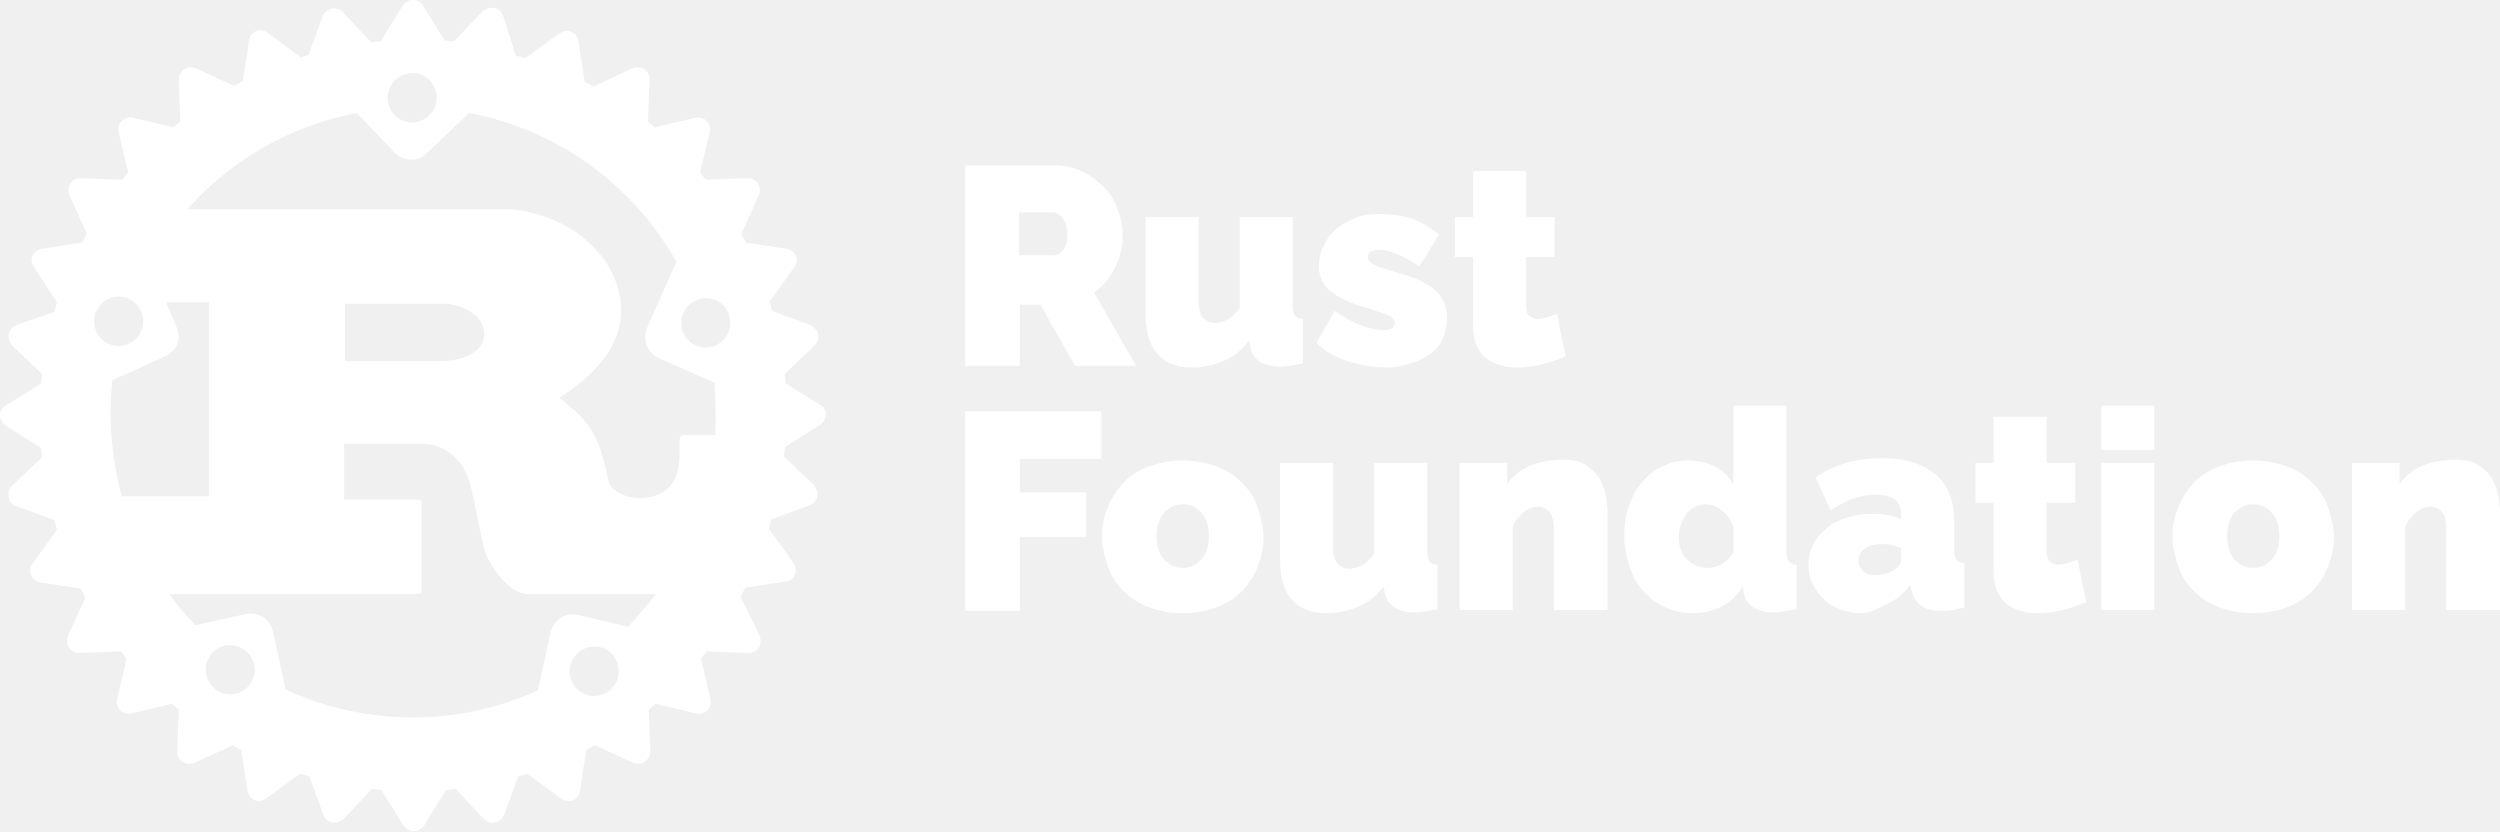
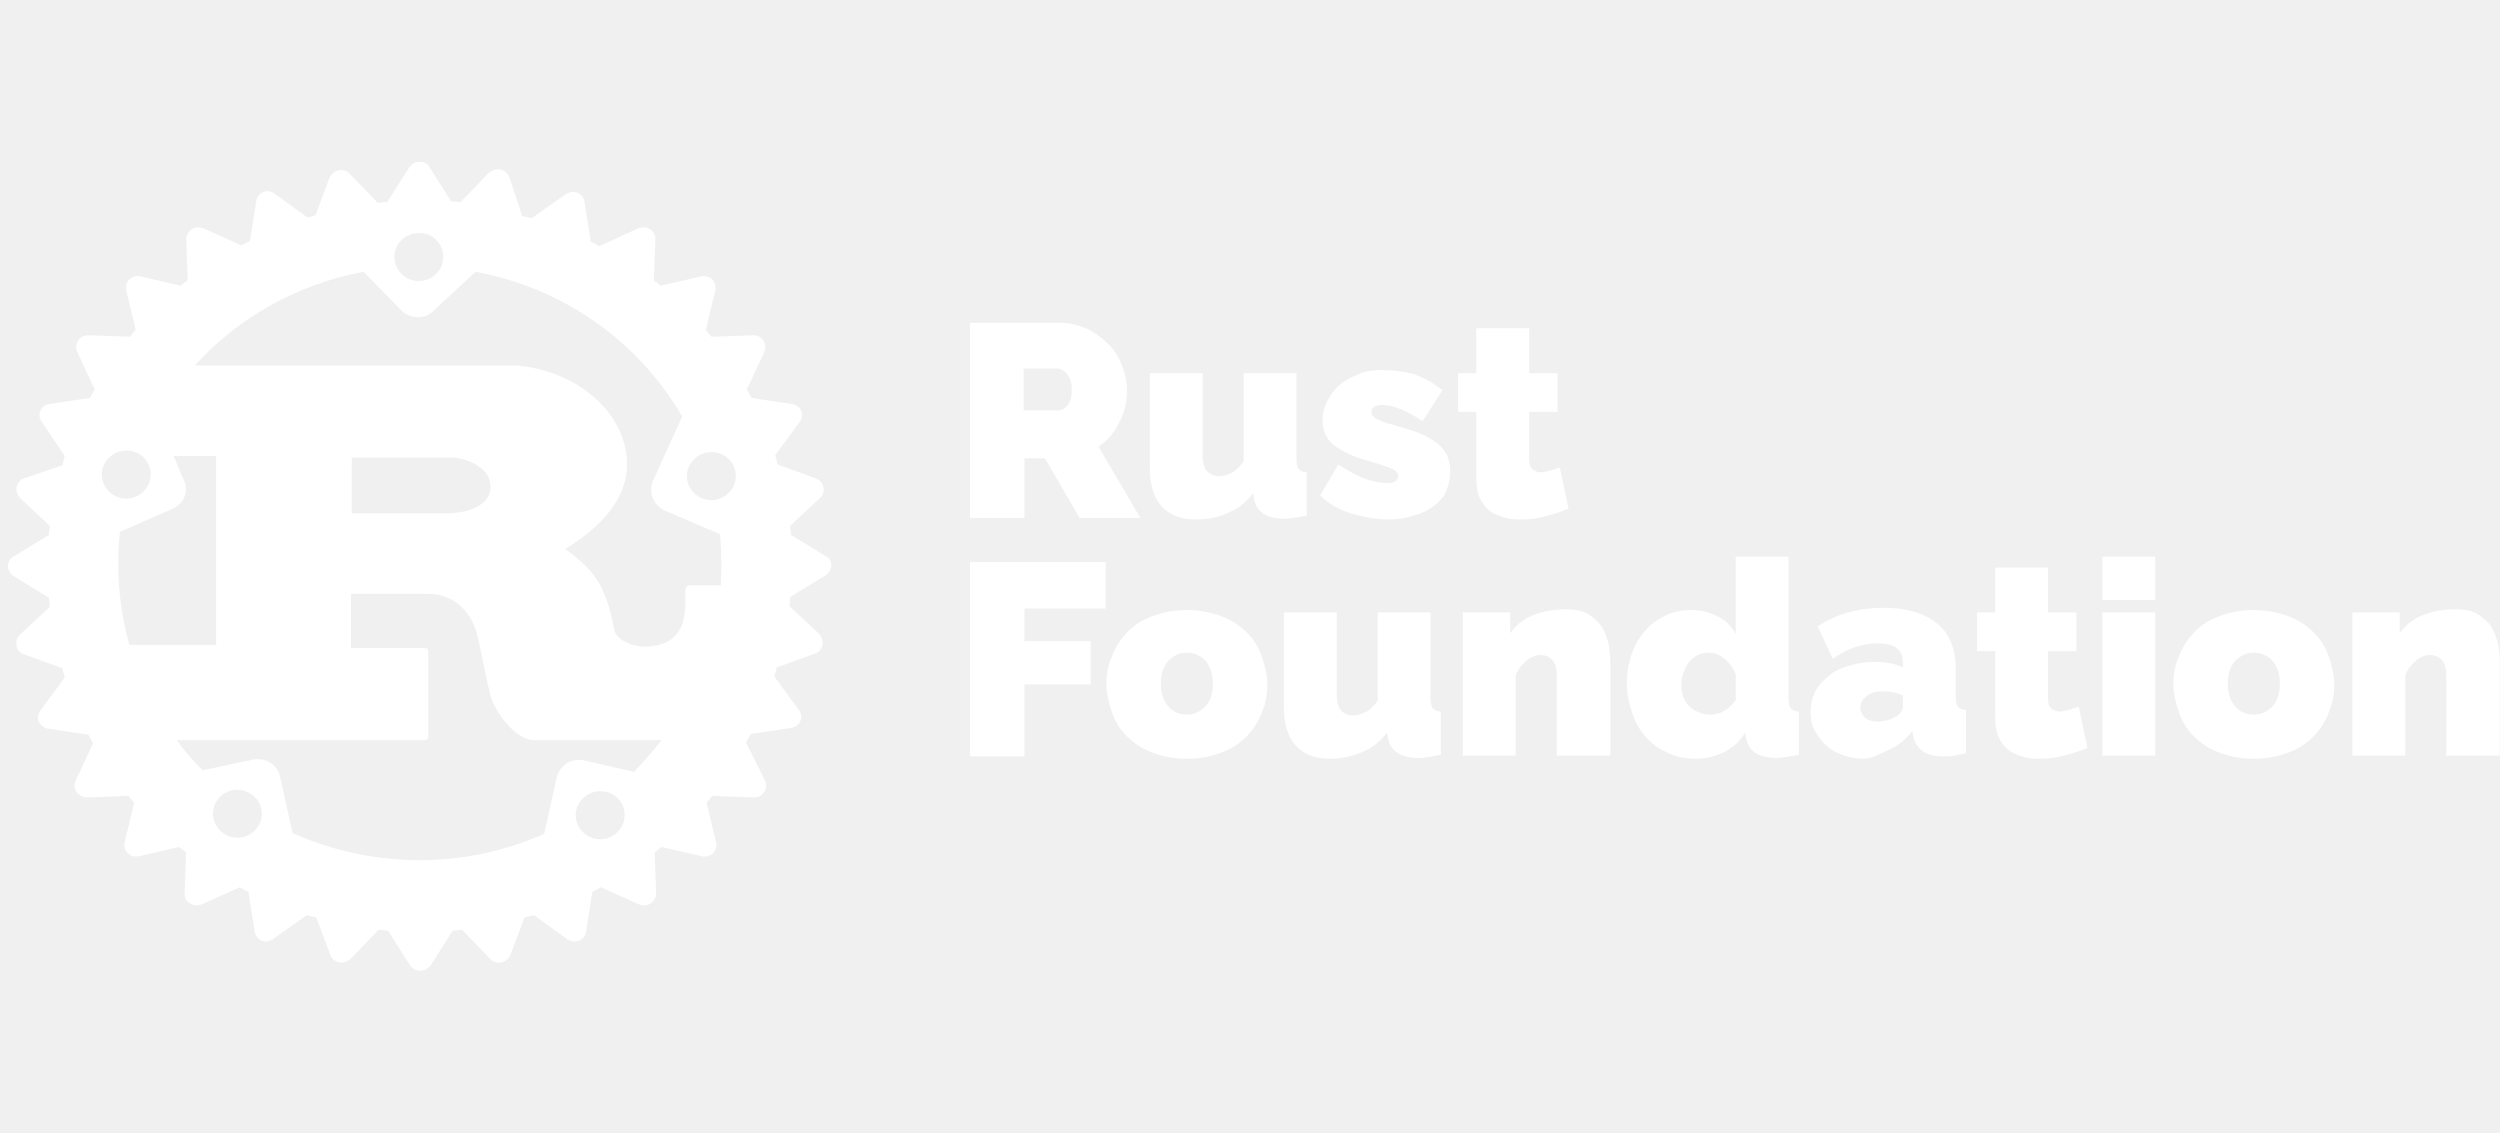
- <svg xmlns="http://www.w3.org/2000/svg" xmlns:xlink="http://www.w3.org/1999/xlink" width="385px" height="128px" viewBox="0 0 385 128" version="1.1">
+ <svg xmlns="http://www.w3.org/2000/svg" xmlns:xlink="http://www.w3.org/1999/xlink" width="309px" height="140px" viewBox="0 0 309 140" version="1.1">
  <defs>
-     <polygon id="path-1" points="0 0 385 0 385 128 0 128" />
+     <polygon id="path-1" points="0 0 308 0 308 100 0 100" />
  </defs>
  <g id="Web" stroke="none" stroke-width="1" fill="none" fill-rule="evenodd">
-     <g id="DT_EuroRust-'23_vs.2d-Copy-2" transform="translate(-553, -5106)">
-       <g id="Group-3" transform="translate(553, 5106)">
-         <mask id="mask-2" fill="white">
-           <use xlink:href="#path-1" />
-         </mask>
-         <g id="Clip-2" />
-         <path d="M384.879,93.948 L376.716,93.948 L376.716,81.21 C376.716,80.108 376.472,79.25 375.985,78.76 C375.497,78.269 374.888,78.024 374.279,78.024 C373.547,78.024 372.817,78.269 372.086,78.881 C371.356,79.496 370.747,80.229 370.38,81.21 L370.38,93.948 L362.218,93.948 L362.218,71.287 L369.527,71.287 L369.527,74.595 C370.38,73.371 371.477,72.39 372.938,71.778 C374.402,71.166 376.108,70.799 378.057,70.799 C379.64,70.799 380.859,71.044 381.712,71.656 C382.565,72.268 383.294,72.88 383.782,73.737 C384.27,74.595 384.514,75.452 384.758,76.433 C384.879,77.412 385,78.269 385,79.005 L385,93.948 L384.879,93.948 Z M342.967,82.558 C342.967,84.027 343.334,85.252 344.064,86.109 C344.795,86.966 345.769,87.457 346.989,87.457 C348.207,87.457 349.059,86.966 349.912,86.109 C350.644,85.252 351.009,84.027 351.009,82.558 C351.009,81.087 350.644,79.862 349.912,79.005 C349.18,78.148 348.207,77.657 346.989,77.657 C345.769,77.657 344.916,78.148 344.064,79.005 C343.334,79.862 342.967,81.087 342.967,82.558 L342.967,82.558 Z M346.989,94.439 C344.916,94.439 343.211,94.07 341.626,93.458 C340.044,92.846 338.824,91.988 337.729,90.886 C336.633,89.783 335.901,88.559 335.413,87.09 C334.925,85.618 334.56,84.149 334.56,82.68 C334.56,81.087 334.804,79.617 335.413,78.269 C335.901,76.8 336.754,75.576 337.729,74.473 C338.703,73.371 340.044,72.513 341.626,71.901 C343.211,71.287 344.916,70.92 346.989,70.92 C348.938,70.92 350.765,71.287 352.349,71.901 C353.932,72.513 355.152,73.371 356.248,74.473 C357.345,75.576 358.075,76.8 358.563,78.269 C359.05,79.741 359.415,81.21 359.415,82.68 C359.415,84.273 359.171,85.742 358.563,87.09 C358.075,88.559 357.222,89.783 356.248,90.886 C355.152,91.988 353.932,92.846 352.349,93.458 C350.765,94.07 348.938,94.439 346.989,94.439 L346.989,94.439 Z M323.596,93.948 L331.758,93.948 L331.758,71.287 L323.596,71.287 L323.596,93.948 Z M323.596,69.327 L331.758,69.327 L331.758,62.469 L323.596,62.469 L323.596,69.327 Z M321.281,92.724 C320.185,93.213 318.965,93.582 317.626,93.948 C316.286,94.315 315.068,94.439 313.727,94.439 C312.752,94.439 311.899,94.315 311.169,94.07 C310.316,93.827 309.585,93.458 308.976,92.969 C308.367,92.479 307.879,91.743 307.514,90.886 C307.147,90.029 307.026,89.05 307.026,87.823 L307.026,77.412 L304.224,77.412 L304.224,71.287 L307.026,71.287 L307.026,64.183 L315.189,64.183 L315.189,71.287 L319.576,71.287 L319.576,77.412 L315.189,77.412 L315.189,84.885 C315.189,85.618 315.31,86.109 315.677,86.476 C316.042,86.721 316.407,86.966 317.017,86.966 C317.382,86.966 317.87,86.845 318.356,86.721 C318.844,86.599 319.332,86.354 319.941,86.232 L321.281,92.724 Z M288.993,88.559 C289.481,88.559 289.969,88.436 290.457,88.314 C290.943,88.192 291.431,87.947 291.796,87.702 C292.163,87.457 292.406,87.211 292.527,86.966 C292.771,86.721 292.771,86.354 292.771,86.109 L292.771,84.394 C292.283,84.273 291.796,84.027 291.187,83.904 C290.578,83.782 290.09,83.782 289.604,83.782 C288.629,83.782 287.776,84.027 287.167,84.516 C286.558,85.006 286.191,85.618 286.191,86.354 C286.191,86.966 286.435,87.457 286.923,87.947 C287.411,88.436 288.264,88.559 288.993,88.559 L288.993,88.559 Z M286.558,94.439 C285.461,94.439 284.365,94.194 283.389,93.827 C282.415,93.458 281.563,92.969 280.831,92.234 C280.101,91.622 279.613,90.764 279.125,89.907 C278.637,89.05 278.516,88.069 278.516,86.966 C278.516,85.864 278.76,84.761 279.248,83.782 C279.734,82.801 280.466,82.067 281.319,81.332 C282.171,80.598 283.145,80.108 284.365,79.739 C285.582,79.372 286.802,79.127 288.264,79.127 C290.09,79.127 291.552,79.372 292.771,79.984 L292.771,79.25 C292.771,78.148 292.406,77.412 291.796,76.922 C291.187,76.433 290.213,76.188 288.872,76.188 C287.532,76.188 286.435,76.433 285.338,76.8 C284.242,77.167 283.145,77.781 281.927,78.638 L279.613,73.492 C282.536,71.532 285.947,70.553 289.725,70.553 C293.38,70.553 296.061,71.411 298.011,73.004 C299.96,74.595 300.934,77.045 300.934,80.229 L300.934,84.639 C300.934,85.375 301.055,85.987 301.299,86.232 C301.543,86.476 301.91,86.721 302.519,86.721 L302.519,93.582 C301.91,93.703 301.178,93.827 300.69,93.948 C300.202,94.07 299.593,94.07 299.106,94.07 C297.644,94.07 296.547,93.827 295.817,93.213 C295.086,92.724 294.598,91.867 294.356,90.886 L294.233,90.029 C293.259,91.376 292.04,92.355 290.699,92.969 C289.36,93.582 288.141,94.439 286.558,94.439 Z M263.044,87.457 C264.505,87.457 265.846,86.721 266.943,85.13 L266.943,81.087 C266.576,80.108 265.967,79.25 265.235,78.638 C264.505,78.024 263.653,77.657 262.8,77.657 C262.191,77.657 261.703,77.781 261.094,78.024 C260.607,78.269 260.119,78.638 259.754,79.127 C259.389,79.617 259.145,80.108 258.901,80.72 C258.657,81.332 258.536,81.944 258.536,82.68 C258.536,84.149 258.901,85.252 259.754,86.109 C260.607,86.966 261.703,87.457 263.044,87.457 L263.044,87.457 Z M260.85,94.439 C259.266,94.439 257.925,94.194 256.587,93.582 C255.246,92.969 254.149,92.234 253.174,91.131 C252.2,90.029 251.468,88.804 250.982,87.333 C250.494,85.864 250.128,84.273 250.128,82.558 C250.128,80.841 250.371,79.372 250.859,77.902 C251.347,76.433 252.077,75.207 252.93,74.228 C253.784,73.125 254.879,72.39 256.099,71.778 C257.316,71.166 258.657,70.92 260.119,70.92 C261.58,70.92 262.921,71.287 264.141,71.901 C265.358,72.513 266.332,73.492 266.943,74.718 L266.943,62.469 L275.105,62.469 L275.105,84.885 C275.105,85.618 275.226,86.232 275.47,86.476 C275.714,86.721 276.079,86.966 276.688,86.966 L276.688,93.827 C275.226,94.07 274.13,94.315 273.277,94.315 C270.475,94.315 268.892,93.213 268.525,91.131 L268.404,90.274 C267.673,91.622 266.576,92.601 265.235,93.336 C263.774,94.07 262.312,94.439 260.85,94.439 Z M247.448,93.948 L239.286,93.948 L239.286,81.21 C239.286,80.108 239.042,79.25 238.554,78.76 C238.066,78.269 237.457,78.024 236.848,78.024 C236.117,78.024 235.387,78.269 234.655,78.881 C233.925,79.496 233.314,80.229 232.949,81.21 L232.949,93.948 L224.787,93.948 L224.787,71.287 L232.097,71.287 L232.097,74.595 C232.949,73.371 234.046,72.39 235.508,71.778 C236.969,71.166 238.677,70.799 240.626,70.799 C242.209,70.799 243.428,71.044 244.281,71.656 C245.134,72.268 245.864,72.88 246.352,73.737 C246.839,74.595 247.083,75.452 247.325,76.433 C247.448,77.412 247.569,78.269 247.569,79.005 L247.569,93.948 L247.448,93.948 Z M204.196,94.439 C201.881,94.439 200.176,93.703 198.958,92.355 C197.739,91.01 197.13,88.926 197.13,86.232 L197.13,71.287 L205.292,71.287 L205.292,84.394 C205.292,85.375 205.536,86.232 205.901,86.721 C206.268,87.211 206.998,87.578 207.73,87.578 C208.338,87.578 208.947,87.457 209.679,87.09 C210.288,86.845 211.02,86.109 211.629,85.252 L211.629,71.287 L219.791,71.287 L219.791,84.885 C219.791,85.618 219.912,86.232 220.156,86.476 C220.4,86.721 220.767,86.966 221.376,86.966 L221.376,93.827 C219.912,94.07 218.817,94.315 217.965,94.315 C215.163,94.315 213.578,93.213 213.213,91.131 L213.09,90.274 C211.993,91.743 210.776,92.724 209.314,93.336 C207.73,94.07 206.145,94.439 204.196,94.439 Z M178.123,82.558 C178.123,84.027 178.488,85.252 179.22,86.109 C179.952,86.966 180.925,87.457 182.145,87.457 C183.363,87.457 184.215,86.966 185.068,86.109 C185.8,85.252 186.165,84.027 186.165,82.558 C186.165,81.087 185.8,79.862 185.068,79.005 C184.336,78.148 183.363,77.657 182.145,77.657 C180.925,77.657 180.073,78.148 179.22,79.005 C178.488,79.862 178.123,81.087 178.123,82.558 L178.123,82.558 Z M182.145,94.439 C180.073,94.439 178.367,94.07 176.782,93.458 C175.2,92.846 173.98,91.988 172.884,90.886 C171.789,89.783 171.057,88.559 170.569,87.09 C170.081,85.618 169.717,84.149 169.717,82.68 C169.717,81.087 169.96,79.617 170.569,78.269 C171.057,76.8 171.91,75.576 172.884,74.473 C173.859,73.371 175.2,72.513 176.782,71.901 C178.367,71.287 180.073,70.92 182.145,70.92 C184.092,70.92 185.921,71.287 187.505,71.901 C189.088,72.513 190.308,73.371 191.404,74.473 C192.501,75.576 193.231,76.8 193.719,78.269 C194.207,79.741 194.571,81.21 194.571,82.68 C194.571,84.273 194.327,85.742 193.719,87.09 C193.231,88.559 192.378,89.783 191.404,90.886 C190.308,91.988 189.088,92.846 187.505,93.458 C185.921,94.07 184.215,94.439 182.145,94.439 L182.145,94.439 Z M148.64,93.948 L148.64,63.326 L169.596,63.326 L169.596,70.675 L157.046,70.675 L157.046,75.821 L167.279,75.821 L167.279,82.68 L157.046,82.68 L157.046,94.07 L148.64,94.07 L148.64,93.948 Z M241.112,54.874 C240.015,55.365 238.798,55.732 237.457,56.099 C236.117,56.467 234.899,56.589 233.558,56.589 C232.585,56.589 231.732,56.467 231,56.222 C230.147,55.977 229.415,55.61 228.807,55.12 C228.198,54.629 227.71,53.895 227.345,53.038 C226.98,52.181 226.857,51.2 226.857,49.976 L226.857,39.564 L224.055,39.564 L224.055,33.439 L226.857,33.439 L226.857,26.336 L235.02,26.336 L235.02,33.439 L239.407,33.439 L239.407,39.564 L235.02,39.564 L235.02,47.035 C235.02,47.771 235.143,48.261 235.508,48.628 C235.875,48.873 236.239,49.118 236.848,49.118 C237.213,49.118 237.701,48.995 238.189,48.873 C238.677,48.75 239.163,48.504 239.771,48.383 L241.112,54.874 Z M213.334,56.589 C211.385,56.589 209.435,56.222 207.486,55.61 C205.536,54.998 203.952,54.017 202.734,52.793 L205.536,47.892 C206.998,48.873 208.338,49.607 209.556,50.097 C210.897,50.588 211.993,50.833 213.09,50.833 C214.187,50.833 214.796,50.464 214.796,49.73 C214.796,49.364 214.552,48.995 214.187,48.75 C213.699,48.504 212.846,48.137 211.629,47.771 C210.044,47.28 208.703,46.913 207.609,46.423 C206.512,45.932 205.659,45.444 205.048,44.953 C204.319,44.463 203.952,43.851 203.587,43.239 C203.343,42.627 203.099,41.891 203.099,41.034 C203.099,39.931 203.343,38.829 203.831,37.85 C204.319,36.869 204.927,36.011 205.78,35.276 C206.633,34.542 207.609,34.051 208.703,33.561 C209.8,33.073 211.02,32.949 212.358,32.949 C214.066,32.949 215.648,33.194 217.11,33.561 C218.574,34.051 220.156,34.909 221.62,36.135 L218.574,41.034 C217.11,40.053 216.015,39.441 215.04,39.074 C214.066,38.707 213.213,38.462 212.358,38.462 C211.872,38.462 211.506,38.583 211.141,38.707 C210.776,38.952 210.653,39.195 210.653,39.564 C210.653,40.053 210.897,40.298 211.385,40.667 C211.872,40.91 212.725,41.279 214.066,41.646 C215.648,42.136 217.11,42.503 218.207,42.994 C219.303,43.484 220.156,43.972 220.888,44.587 C221.62,45.199 221.985,45.811 222.349,46.423 C222.593,47.159 222.837,47.892 222.837,48.873 C222.837,50.097 222.593,51.078 222.229,52.057 C221.862,53.038 221.132,53.772 220.4,54.384 C219.547,54.998 218.574,55.61 217.477,55.855 C216.136,56.344 214.796,56.589 213.334,56.589 L213.334,56.589 Z M183.484,56.589 C181.169,56.589 179.464,55.855 178.246,54.508 C177.026,53.16 176.418,51.078 176.418,48.383 L176.418,33.439 L184.58,33.439 L184.58,46.546 C184.58,47.525 184.824,48.383 185.189,48.873 C185.677,49.364 186.286,49.73 187.018,49.73 C187.626,49.73 188.235,49.607 188.967,49.24 C189.576,48.995 190.308,48.261 190.916,47.404 L190.916,33.439 L199.079,33.439 L199.079,47.035 C199.079,47.771 199.2,48.383 199.444,48.628 C199.688,48.873 200.055,49.118 200.664,49.118 L200.664,55.977 C199.2,56.222 198.105,56.467 197.253,56.467 C194.45,56.467 192.866,55.365 192.501,53.281 L192.378,52.424 C191.281,53.895 190.064,54.874 188.602,55.486 C187.139,56.222 185.433,56.589 183.484,56.589 L183.484,56.589 Z M157.046,39.319 L162.286,39.319 C162.771,39.319 163.259,39.074 163.747,38.462 C164.235,37.85 164.356,37.114 164.356,36.011 C164.356,34.909 164.112,34.175 163.624,33.561 C163.138,32.949 162.651,32.704 162.042,32.704 L156.923,32.704 L156.923,39.319 L157.046,39.319 Z M148.64,56.099 L148.64,25.478 L162.651,25.478 C164.112,25.478 165.453,25.845 166.793,26.457 C168.011,27.069 169.108,27.927 170.081,28.908 C171.057,29.886 171.666,30.989 172.154,32.337 C172.642,33.561 172.884,34.909 172.884,36.257 C172.884,38.093 172.519,39.686 171.666,41.279 C170.934,42.87 169.839,44.096 168.499,45.075 L174.956,56.344 L165.574,56.344 L160.213,46.913 L157.046,46.913 L157.046,56.344 L148.64,56.344 L148.64,56.099 Z M108.677,53.527 C106.607,53.527 104.899,51.812 104.899,49.73 C104.899,47.647 106.607,45.932 108.677,45.932 L108.798,45.932 C110.87,45.932 112.453,47.647 112.453,49.73 C112.453,51.812 110.747,53.527 108.677,53.527 L108.677,53.527 Z M59.699,15.067 C59.699,12.983 61.404,11.269 63.475,11.269 L63.598,11.269 C65.668,11.269 67.253,12.983 67.253,15.067 C67.253,17.148 65.547,18.863 63.475,18.863 C61.404,18.863 59.699,17.148 59.699,15.067 L59.699,15.067 Z M99.174,76.678 C96.736,76.922 94.057,75.697 93.69,74.104 C92.229,66.022 89.914,64.307 86.136,61.245 C90.767,58.304 95.64,53.895 95.64,47.892 C95.64,41.524 91.255,37.481 88.33,35.521 C84.187,32.827 79.558,32.215 78.341,32.215 L28.875,32.215 C35.697,24.497 44.835,19.353 54.947,17.393 L60.796,23.518 C62.136,24.864 64.328,24.988 65.668,23.64 L72.248,17.393 C85.771,19.965 97.345,28.295 104.169,40.298 L99.662,50.464 C98.93,52.181 99.662,54.262 101.367,55.12 L110.018,58.916 C110.261,61.611 110.261,64.307 110.139,67.001 L105.387,67.001 C104.899,67.001 104.657,67.369 104.657,67.736 L104.657,69.941 C104.657,75.207 101.732,76.433 99.174,76.678 L99.174,76.678 Z M53.119,55.61 L53.119,46.79 L68.837,46.79 C69.69,46.79 74.563,47.771 74.563,51.445 C74.563,54.508 70.787,55.61 67.741,55.61 L53.119,55.61 Z M14.497,49.485 C14.497,47.404 16.202,45.687 18.275,45.687 L18.396,45.687 C20.468,45.687 22.051,47.404 22.051,49.485 C22.051,51.567 20.345,53.281 18.275,53.281 C16.202,53.281 14.497,51.567 14.497,49.485 L14.497,49.485 Z M17.299,58.549 L25.464,54.874 C27.169,54.141 28.022,52.057 27.169,50.343 L25.585,46.546 L32.165,46.546 L32.165,76.433 L18.763,76.433 C17.178,70.675 16.69,64.552 17.299,58.549 L17.299,58.549 Z M39.231,103.136 C39.231,105.217 37.525,106.932 35.453,106.932 C33.382,106.932 31.677,105.217 31.677,103.136 C31.677,101.052 33.382,99.338 35.453,99.338 L35.576,99.338 C37.525,99.461 39.231,101.052 39.231,103.136 L39.231,103.136 Z M95.275,103.381 C95.275,105.462 93.569,107.177 91.499,107.177 C89.426,107.177 87.721,105.462 87.721,103.381 C87.721,101.297 89.426,99.583 91.499,99.583 L91.62,99.583 C93.69,99.583 95.275,101.297 95.275,103.381 L95.275,103.381 Z M88.939,94.684 C87.112,94.315 85.284,95.418 84.798,97.378 L82.848,106.32 C70.42,111.954 56.288,111.832 43.982,106.198 L42.033,97.256 C41.668,95.418 39.84,94.194 37.89,94.56 L30.092,96.275 C28.631,94.806 27.29,93.213 26.073,91.498 L64.207,91.498 C64.572,91.498 64.938,91.376 64.938,91.01 L64.938,77.412 C64.938,77.045 64.695,76.922 64.207,76.922 L52.998,76.922 L52.998,68.348 L65.059,68.348 C66.156,68.348 70.908,68.715 72.492,74.84 C72.978,76.678 74.075,82.925 74.684,84.885 C75.415,87.09 78.341,91.498 81.385,91.498 L101.002,91.498 C99.662,93.213 98.2,94.927 96.736,96.52 L88.939,94.684 Z M126.466,62.469 L120.982,59.039 C120.982,58.549 120.861,58.058 120.861,57.57 L125.49,53.16 C125.978,52.669 126.099,52.057 125.978,51.445 C125.855,50.833 125.369,50.343 124.881,50.097 L118.912,47.892 L118.545,46.423 L122.323,41.155 C122.688,40.667 122.809,39.931 122.567,39.441 C122.323,38.829 121.835,38.462 121.226,38.338 L114.89,37.359 C114.646,36.869 114.402,36.502 114.16,36.011 L116.84,30.132 C117.084,29.52 117.084,28.908 116.719,28.295 C116.352,27.681 115.743,27.438 115.134,27.438 L108.677,27.681 C108.433,27.314 108.068,26.948 107.824,26.581 L109.286,20.332 C109.409,19.72 109.286,19.108 108.798,18.618 C108.312,18.127 107.701,18.006 107.092,18.127 L100.879,19.599 C100.514,19.353 100.147,18.986 99.782,18.741 L100.026,12.25 C100.026,11.635 99.782,11.023 99.174,10.657 C98.686,10.29 97.956,10.29 97.345,10.535 L91.376,13.352 C91.011,13.107 90.523,12.862 90.035,12.616 L89.062,6.246 C88.939,5.634 88.574,5.144 87.965,4.898 C87.356,4.655 86.747,4.777 86.136,5.144 L80.899,8.942 L79.435,8.575 L77.488,2.45 C77.244,1.838 76.756,1.348 76.024,1.224 C75.415,1.102 74.807,1.348 74.319,1.714 L69.934,6.37 C69.446,6.37 68.958,6.246 68.47,6.246 L65.059,0.736 C64.938,0.367 64.328,-0 63.598,-0 C62.866,-0 62.38,0.367 62.013,0.857 L58.602,6.37 C58.114,6.37 57.629,6.492 57.141,6.492 L52.754,1.838 C52.266,1.348 51.657,1.224 51.048,1.348 C50.44,1.469 49.952,1.96 49.708,2.45 L47.514,8.451 C47.15,8.575 46.662,8.697 46.297,8.818 L41.18,5.022 C40.692,4.655 39.961,4.532 39.475,4.777 C38.864,5.022 38.499,5.513 38.378,6.125 L37.402,12.493 C36.916,12.738 36.55,12.983 36.062,13.228 L30.215,10.535 C29.605,10.29 28.996,10.29 28.387,10.657 C27.899,11.023 27.534,11.635 27.534,12.25 L27.778,18.741 C27.413,18.986 27.046,19.353 26.681,19.599 L20.468,18.127 C19.859,18.006 19.249,18.127 18.763,18.618 C18.275,19.108 18.152,19.72 18.275,20.332 L19.736,26.581 C19.371,26.948 19.128,27.314 18.884,27.681 L12.426,27.438 C11.818,27.438 11.209,27.681 10.842,28.295 C10.477,28.784 10.477,29.52 10.721,30.132 L13.4,36.011 C13.158,36.378 12.914,36.869 12.67,37.359 L6.334,38.338 C5.725,38.462 5.238,38.829 4.994,39.441 C4.752,40.053 4.873,40.667 5.238,41.155 L8.771,46.546 L8.407,48.016 L2.435,50.097 C1.826,50.343 1.462,50.833 1.339,51.445 C1.218,52.057 1.462,52.669 1.826,53.16 L6.457,57.57 C6.457,58.058 6.334,58.549 6.334,59.039 L0.853,62.469 C0.365,62.714 0,63.326 0,63.938 C0,64.552 0.365,65.164 0.853,65.531 L6.334,68.96 C6.334,69.451 6.457,69.941 6.457,70.43 L1.826,74.84 C1.339,75.331 1.218,75.943 1.339,76.555 C1.339,77.167 1.826,77.657 2.435,77.902 L8.407,80.108 L8.771,81.577 L4.994,86.845 C4.629,87.333 4.508,88.069 4.752,88.559 C4.994,89.05 5.481,89.538 6.09,89.662 L12.426,90.641 C12.67,91.131 12.914,91.498 13.158,91.988 L10.477,97.868 C10.233,98.48 10.233,99.092 10.598,99.704 C10.965,100.195 11.574,100.564 12.183,100.564 L18.64,100.318 C18.884,100.685 19.249,101.052 19.492,101.421 L18.031,107.668 C17.91,108.28 18.031,108.892 18.519,109.382 C19.007,109.873 19.615,109.994 20.224,109.873 L26.437,108.401 C26.802,108.646 27.169,109.015 27.534,109.259 L27.29,115.752 C27.29,116.364 27.534,116.976 28.143,117.343 C28.752,117.71 29.363,117.71 29.971,117.467 L35.82,114.771 C36.185,115.017 36.673,115.262 37.158,115.507 L38.134,121.875 C38.255,122.487 38.622,122.978 39.231,123.223 C39.84,123.468 40.448,123.347 40.936,122.978 L46.176,119.182 L47.637,119.548 L49.831,125.55 C50.075,126.164 50.561,126.531 51.169,126.652 C51.78,126.776 52.389,126.531 52.877,126.164 L57.262,121.508 C57.75,121.508 58.237,121.63 58.723,121.63 L62.136,127.143 C62.501,127.633 63.11,128 63.719,128 C64.328,128 64.938,127.633 65.303,127.143 L68.714,121.63 C69.202,121.63 69.69,121.508 70.176,121.508 L74.563,126.164 C75.051,126.652 75.659,126.776 76.268,126.652 C76.877,126.531 77.365,126.04 77.609,125.55 L79.802,119.548 L81.264,119.182 L86.38,122.978 C86.868,123.347 87.6,123.468 88.209,123.223 C88.818,122.978 89.183,122.487 89.305,121.875 L90.279,115.507 C90.767,115.262 91.132,115.017 91.62,114.771 L97.468,117.467 C98.077,117.71 98.686,117.71 99.295,117.343 C99.782,116.976 100.147,116.364 100.147,115.752 L99.905,109.259 C100.27,109.015 100.635,108.646 101.002,108.401 L107.215,109.873 C107.824,109.994 108.433,109.873 108.921,109.382 C109.409,108.892 109.53,108.28 109.409,107.668 L107.945,101.421 C108.189,101.052 108.556,100.685 108.798,100.318 L115.255,100.564 C115.866,100.564 116.475,100.318 116.84,99.704 C117.205,99.216 117.205,98.48 116.963,97.868 L114.037,91.867 C114.281,91.498 114.525,91.01 114.769,90.519 L121.103,89.538 C121.714,89.417 122.2,89.05 122.444,88.436 C122.688,87.823 122.567,87.211 122.2,86.721 L118.424,81.455 L118.789,79.984 L124.758,77.781 C125.369,77.536 125.734,77.045 125.855,76.433 C125.978,75.821 125.734,75.207 125.369,74.718 L120.739,70.308 C120.739,69.818 120.861,69.327 120.861,68.839 L126.343,65.409 C126.831,65.041 127.196,64.429 127.196,63.816 C127.196,63.204 126.952,62.714 126.466,62.469 L126.466,62.469 Z" id="Fill-1" fill="#FFFFFF" mask="url(#mask-2)" />
+     <g id="sponsor-logo-/-sizing-box" transform="translate(-90, -136)">
+       <g id="rust-foundation" transform="translate(90.98297, 136)">
+         <g id="Group-3-Copy-2" transform="translate(0, 20)">
+           <mask id="mask-2" fill="white">
+             <use xlink:href="#path-1" />
+           </mask>
+           <g id="Clip-2" />
+           <path d="M307.903,73.397 L301.373,73.397 L301.373,63.445 C301.373,62.584 301.178,61.914 300.788,61.531 C300.397,61.148 299.91,60.956 299.423,60.956 C298.838,60.956 298.254,61.148 297.669,61.626 C297.085,62.106 296.598,62.679 296.304,63.445 L296.304,73.397 L289.774,73.397 L289.774,55.693 L295.622,55.693 L295.622,58.277 C296.304,57.321 297.181,56.554 298.351,56.076 C299.522,55.598 300.886,55.311 302.446,55.311 C303.712,55.311 304.687,55.503 305.37,55.981 C306.052,56.459 306.636,56.938 307.026,57.607 C307.416,58.277 307.611,58.947 307.806,59.713 C307.903,60.478 308,61.148 308,61.723 L308,73.397 L307.903,73.397 Z M274.374,64.498 C274.374,65.646 274.667,66.603 275.251,67.273 C275.836,67.942 276.615,68.325 277.591,68.325 C278.565,68.325 279.247,67.942 279.93,67.273 C280.515,66.603 280.807,65.646 280.807,64.498 C280.807,63.349 280.515,62.392 279.93,61.723 C279.344,61.053 278.565,60.67 277.591,60.67 C276.615,60.67 275.933,61.053 275.251,61.723 C274.667,62.392 274.374,63.349 274.374,64.498 L274.374,64.498 Z M277.591,73.78 C275.933,73.78 274.569,73.492 273.301,73.014 C272.035,72.536 271.059,71.866 270.184,71.005 C269.306,70.143 268.721,69.187 268.331,68.039 C267.94,66.889 267.648,65.741 267.648,64.593 C267.648,63.349 267.843,62.201 268.331,61.148 C268.721,60 269.403,59.044 270.184,58.182 C270.963,57.321 272.035,56.651 273.301,56.173 C274.569,55.693 275.933,55.406 277.591,55.406 C279.151,55.406 280.612,55.693 281.879,56.173 C283.146,56.651 284.121,57.321 284.999,58.182 C285.876,59.044 286.46,60 286.85,61.148 C287.24,62.297 287.532,63.445 287.532,64.593 C287.532,65.838 287.337,66.986 286.85,68.039 C286.46,69.187 285.778,70.143 284.999,71.005 C284.121,71.866 283.146,72.536 281.879,73.014 C280.612,73.492 279.151,73.78 277.591,73.78 L277.591,73.78 Z M258.876,73.397 L265.407,73.397 L265.407,55.693 L258.876,55.693 L258.876,73.397 Z M258.876,54.162 L265.407,54.162 L265.407,48.804 L258.876,48.804 L258.876,54.162 Z M257.025,72.441 C256.148,72.822 255.172,73.111 254.101,73.397 C253.029,73.684 252.054,73.78 250.982,73.78 C250.201,73.78 249.519,73.684 248.935,73.492 C248.253,73.302 247.668,73.014 247.181,72.632 C246.694,72.249 246.303,71.674 246.011,71.005 C245.718,70.335 245.621,69.57 245.621,68.612 L245.621,60.478 L243.379,60.478 L243.379,55.693 L245.621,55.693 L245.621,50.143 L252.151,50.143 L252.151,55.693 L255.661,55.693 L255.661,60.478 L252.151,60.478 L252.151,66.316 C252.151,66.889 252.248,67.273 252.541,67.559 C252.833,67.751 253.125,67.942 253.614,67.942 C253.906,67.942 254.296,67.847 254.685,67.751 C255.075,67.656 255.465,67.464 255.952,67.369 L257.025,72.441 Z M231.195,69.187 C231.585,69.187 231.975,69.09 232.366,68.995 C232.754,68.9 233.145,68.709 233.437,68.517 C233.73,68.325 233.925,68.134 234.022,67.942 C234.217,67.751 234.217,67.464 234.217,67.273 L234.217,65.933 C233.827,65.838 233.437,65.646 232.949,65.55 C232.462,65.455 232.072,65.455 231.683,65.455 C230.903,65.455 230.221,65.646 229.734,66.028 C229.246,66.411 228.953,66.889 228.953,67.464 C228.953,67.942 229.148,68.325 229.538,68.709 C229.929,69.09 230.611,69.187 231.195,69.187 L231.195,69.187 Z M229.246,73.78 C228.369,73.78 227.492,73.589 226.711,73.302 C225.932,73.014 225.25,72.632 224.665,72.058 C224.081,71.579 223.69,70.91 223.3,70.24 C222.91,69.57 222.813,68.804 222.813,67.942 C222.813,67.081 223.008,66.22 223.399,65.455 C223.787,64.688 224.373,64.115 225.055,63.54 C225.737,62.967 226.516,62.584 227.492,62.296 C228.466,62.009 229.442,61.818 230.611,61.818 C232.072,61.818 233.241,62.009 234.217,62.487 L234.217,61.914 C234.217,61.053 233.925,60.478 233.437,60.095 C232.949,59.713 232.17,59.522 231.098,59.522 C230.025,59.522 229.148,59.713 228.271,60 C227.393,60.287 226.516,60.766 225.542,61.436 L223.69,57.416 C226.029,55.885 228.758,55.12 231.78,55.12 C234.704,55.12 236.849,55.79 238.409,57.034 C239.968,58.277 240.747,60.192 240.747,62.679 L240.747,66.125 C240.747,66.699 240.844,67.178 241.039,67.369 C241.234,67.559 241.528,67.751 242.015,67.751 L242.015,73.111 C241.528,73.206 240.942,73.302 240.552,73.397 C240.162,73.492 239.675,73.492 239.284,73.492 C238.115,73.492 237.238,73.302 236.654,72.822 C236.069,72.441 235.678,71.771 235.485,71.005 L235.386,70.335 C234.607,71.388 233.632,72.153 232.559,72.632 C231.488,73.111 230.513,73.78 229.246,73.78 Z M210.435,68.325 C211.604,68.325 212.677,67.751 213.554,66.508 L213.554,63.349 C213.261,62.584 212.774,61.914 212.188,61.436 C211.604,60.956 210.922,60.67 210.24,60.67 C209.753,60.67 209.363,60.766 208.876,60.956 C208.485,61.148 208.095,61.436 207.803,61.818 C207.511,62.201 207.316,62.584 207.121,63.062 C206.926,63.54 206.829,64.019 206.829,64.593 C206.829,65.741 207.121,66.603 207.803,67.273 C208.485,67.942 209.363,68.325 210.435,68.325 L210.435,68.325 Z M208.68,73.78 C207.413,73.78 206.34,73.589 205.269,73.111 C204.197,72.632 203.32,72.058 202.539,71.196 C201.76,70.335 201.175,69.378 200.786,68.229 C200.396,67.081 200.102,65.838 200.102,64.498 C200.102,63.157 200.297,62.009 200.687,60.861 C201.078,59.713 201.662,58.755 202.344,57.991 C203.028,57.129 203.903,56.554 204.879,56.076 C205.853,55.598 206.926,55.406 208.095,55.406 C209.264,55.406 210.337,55.693 211.312,56.173 C212.287,56.651 213.066,57.416 213.554,58.374 L213.554,48.804 L220.084,48.804 L220.084,66.316 C220.084,66.889 220.181,67.369 220.376,67.559 C220.571,67.751 220.863,67.942 221.35,67.942 L221.35,73.302 C220.181,73.492 219.304,73.684 218.622,73.684 C216.38,73.684 215.114,72.822 214.82,71.196 L214.723,70.526 C214.138,71.579 213.261,72.344 212.188,72.919 C211.019,73.492 209.85,73.78 208.68,73.78 Z M197.959,73.397 L191.429,73.397 L191.429,63.445 C191.429,62.584 191.233,61.914 190.843,61.531 C190.453,61.148 189.966,60.956 189.479,60.956 C188.893,60.956 188.309,61.148 187.724,61.626 C187.14,62.106 186.651,62.679 186.36,63.445 L186.36,73.397 L179.829,73.397 L179.829,55.693 L185.677,55.693 L185.677,58.277 C186.36,57.321 187.237,56.554 188.406,56.076 C189.575,55.598 190.941,55.311 192.501,55.311 C193.767,55.311 194.743,55.503 195.425,55.981 C196.107,56.459 196.691,56.938 197.081,57.607 C197.472,58.277 197.667,58.947 197.86,59.713 C197.959,60.478 198.055,61.148 198.055,61.723 L198.055,73.397 L197.959,73.397 Z M163.357,73.78 C161.505,73.78 160.141,73.206 159.167,72.153 C158.191,71.101 157.704,69.473 157.704,67.369 L157.704,55.693 L164.234,55.693 L164.234,65.933 C164.234,66.699 164.429,67.369 164.721,67.751 C165.014,68.134 165.598,68.421 166.184,68.421 C166.671,68.421 167.158,68.325 167.743,68.039 C168.23,67.847 168.816,67.273 169.303,66.603 L169.303,55.693 L175.833,55.693 L175.833,66.316 C175.833,66.889 175.93,67.369 176.125,67.559 C176.32,67.751 176.614,67.942 177.101,67.942 L177.101,73.302 C175.93,73.492 175.054,73.684 174.372,73.684 C172.13,73.684 170.862,72.822 170.57,71.196 L170.472,70.526 C169.595,71.674 168.621,72.441 167.451,72.919 C166.184,73.492 164.916,73.78 163.357,73.78 Z M142.498,64.498 C142.498,65.646 142.79,66.603 143.376,67.273 C143.961,67.942 144.74,68.325 145.716,68.325 C146.69,68.325 147.372,67.942 148.054,67.273 C148.64,66.603 148.932,65.646 148.932,64.498 C148.932,63.349 148.64,62.392 148.054,61.723 C147.469,61.053 146.69,60.67 145.716,60.67 C144.74,60.67 144.058,61.053 143.376,61.723 C142.79,62.392 142.498,63.349 142.498,64.498 L142.498,64.498 Z M145.716,73.78 C144.058,73.78 142.694,73.492 141.426,73.014 C140.16,72.536 139.184,71.866 138.307,71.005 C137.431,70.143 136.846,69.187 136.455,68.039 C136.065,66.889 135.773,65.741 135.773,64.593 C135.773,63.349 135.968,62.201 136.455,61.148 C136.846,60 137.528,59.044 138.307,58.182 C139.087,57.321 140.16,56.651 141.426,56.173 C142.694,55.693 144.058,55.406 145.716,55.406 C147.274,55.406 148.737,55.693 150.004,56.173 C151.27,56.651 152.246,57.321 153.123,58.182 C154.001,59.044 154.585,60 154.975,61.148 C155.365,62.297 155.657,63.445 155.657,64.593 C155.657,65.838 155.462,66.986 154.975,68.039 C154.585,69.187 153.902,70.143 153.123,71.005 C152.246,71.866 151.27,72.536 150.004,73.014 C148.737,73.492 147.372,73.78 145.716,73.78 L145.716,73.78 Z M118.912,73.397 L118.912,49.473 L135.676,49.473 L135.676,55.215 L125.637,55.215 L125.637,59.235 L133.823,59.235 L133.823,64.593 L125.637,64.593 L125.637,73.492 L118.912,73.492 L118.912,73.397 Z M192.89,42.871 C192.012,43.254 191.038,43.54 189.966,43.827 C188.893,44.115 187.919,44.21 186.847,44.21 C186.068,44.21 185.385,44.115 184.8,43.924 C184.118,43.732 183.532,43.445 183.045,43.062 C182.558,42.679 182.168,42.106 181.876,41.436 C181.584,40.766 181.486,40 181.486,39.044 L181.486,30.91 L179.244,30.91 L179.244,26.124 L181.486,26.124 L181.486,20.575 L188.016,20.575 L188.016,26.124 L191.525,26.124 L191.525,30.91 L188.016,30.91 L188.016,36.746 C188.016,37.321 188.114,37.704 188.406,37.991 C188.7,38.182 188.992,38.374 189.479,38.374 C189.771,38.374 190.161,38.277 190.551,38.182 C190.941,38.086 191.33,37.894 191.817,37.799 L192.89,42.871 Z M170.667,44.21 C169.108,44.21 167.548,43.924 165.989,43.445 C164.429,42.967 163.161,42.201 162.187,41.244 L164.429,37.416 C165.598,38.182 166.671,38.755 167.645,39.139 C168.717,39.522 169.595,39.713 170.472,39.713 C171.349,39.713 171.837,39.425 171.837,38.852 C171.837,38.565 171.641,38.277 171.349,38.086 C170.959,37.894 170.277,37.607 169.303,37.321 C168.035,36.938 166.963,36.651 166.087,36.268 C165.21,35.885 164.527,35.503 164.039,35.12 C163.455,34.737 163.161,34.258 162.869,33.78 C162.674,33.302 162.479,32.727 162.479,32.058 C162.479,31.196 162.674,30.335 163.065,29.57 C163.455,28.804 163.942,28.134 164.624,27.559 C165.306,26.986 166.087,26.603 166.963,26.22 C167.84,25.838 168.816,25.741 169.887,25.741 C171.253,25.741 172.519,25.933 173.688,26.22 C174.859,26.603 176.125,27.272 177.296,28.23 L174.859,32.058 C173.688,31.291 172.812,30.813 172.032,30.526 C171.253,30.24 170.57,30.048 169.887,30.048 C169.498,30.048 169.204,30.143 168.913,30.24 C168.621,30.431 168.522,30.621 168.522,30.91 C168.522,31.291 168.717,31.483 169.108,31.771 C169.498,31.961 170.18,32.249 171.253,32.536 C172.519,32.919 173.688,33.206 174.565,33.589 C175.443,33.972 176.125,34.353 176.71,34.833 C177.296,35.311 177.588,35.79 177.88,36.268 C178.075,36.843 178.27,37.416 178.27,38.182 C178.27,39.139 178.075,39.905 177.783,40.67 C177.489,41.436 176.905,42.009 176.32,42.487 C175.638,42.967 174.859,43.445 173.981,43.637 C172.909,44.019 171.837,44.21 170.667,44.21 L170.667,44.21 Z M146.787,44.21 C144.935,44.21 143.571,43.637 142.597,42.584 C141.621,41.531 141.134,39.905 141.134,37.799 L141.134,26.124 L147.664,26.124 L147.664,36.364 C147.664,37.129 147.859,37.799 148.151,38.182 C148.542,38.565 149.029,38.852 149.614,38.852 C150.101,38.852 150.588,38.755 151.174,38.469 C151.661,38.277 152.246,37.704 152.733,37.034 L152.733,26.124 L159.263,26.124 L159.263,36.746 C159.263,37.321 159.36,37.799 159.555,37.991 C159.75,38.182 160.044,38.374 160.531,38.374 L160.531,43.732 C159.36,43.924 158.484,44.115 157.802,44.115 C155.56,44.115 154.293,43.254 154.001,41.626 L153.902,40.956 C153.025,42.106 152.051,42.871 150.882,43.349 C149.711,43.924 148.346,44.21 146.787,44.21 L146.787,44.21 Z M125.637,30.718 L129.829,30.718 C130.217,30.718 130.607,30.526 130.998,30.048 C131.388,29.57 131.485,28.995 131.485,28.134 C131.485,27.272 131.29,26.699 130.899,26.22 C130.511,25.741 130.12,25.55 129.633,25.55 L125.539,25.55 L125.539,30.718 L125.637,30.718 Z M118.912,43.827 L118.912,19.905 L130.12,19.905 C131.29,19.905 132.362,20.191 133.435,20.67 C134.409,21.148 135.286,21.818 136.065,22.584 C136.846,23.349 137.333,24.21 137.723,25.263 C138.113,26.22 138.307,27.272 138.307,28.325 C138.307,29.76 138.015,31.005 137.333,32.249 C136.747,33.492 135.872,34.45 134.799,35.215 L139.965,44.019 L132.459,44.019 L128.171,36.651 L125.637,36.651 L125.637,44.019 L118.912,44.019 L118.912,43.827 Z M86.942,41.818 C85.285,41.818 83.919,40.478 83.919,38.852 C83.919,37.224 85.285,35.885 86.942,35.885 L87.038,35.885 C88.696,35.885 89.962,37.224 89.962,38.852 C89.962,40.478 88.598,41.818 86.942,41.818 L86.942,41.818 Z M47.759,11.771 C47.759,10.143 49.124,8.804 50.78,8.804 L50.878,8.804 C52.535,8.804 53.802,10.143 53.802,11.771 C53.802,13.397 52.438,14.737 50.78,14.737 C49.124,14.737 47.759,13.397 47.759,11.771 L47.759,11.771 Z M79.339,59.905 C77.389,60.095 75.246,59.139 74.952,57.894 C73.783,51.579 71.931,50.24 68.909,47.847 C72.614,45.55 76.512,42.106 76.512,37.416 C76.512,32.441 73.004,29.282 70.664,27.751 C67.35,25.646 63.647,25.168 62.672,25.168 L23.1,25.168 C28.557,19.139 35.868,15.12 43.958,13.589 L48.637,18.374 C49.709,19.425 51.462,19.522 52.535,18.469 L57.799,13.589 C68.617,15.598 77.876,22.106 83.335,31.483 L79.729,39.425 C79.144,40.766 79.729,42.392 81.094,43.062 L88.014,46.028 C88.209,48.134 88.209,50.24 88.111,52.344 L84.31,52.344 C83.919,52.344 83.726,52.632 83.726,52.919 L83.726,54.642 C83.726,58.755 81.386,59.713 79.339,59.905 L79.339,59.905 Z M42.495,43.445 L42.495,36.554 L55.07,36.554 C55.752,36.554 59.65,37.321 59.65,40.191 C59.65,42.584 56.629,43.445 54.193,43.445 L42.495,43.445 Z M11.597,38.66 C11.597,37.034 12.962,35.693 14.62,35.693 L14.717,35.693 C16.375,35.693 17.641,37.034 17.641,38.66 C17.641,40.287 16.276,41.626 14.62,41.626 C12.962,41.626 11.597,40.287 11.597,38.66 L11.597,38.66 Z M13.839,45.741 L20.371,42.871 C21.735,42.297 22.418,40.67 21.735,39.33 L20.468,36.364 L25.732,36.364 L25.732,59.713 L15.01,59.713 C13.742,55.215 13.352,50.431 13.839,45.741 L13.839,45.741 Z M31.385,80.575 C31.385,82.201 30.02,83.54 28.362,83.54 C26.706,83.54 25.342,82.201 25.342,80.575 C25.342,78.947 26.706,77.607 28.362,77.607 L28.461,77.607 C30.02,77.704 31.385,78.947 31.385,80.575 L31.385,80.575 Z M76.22,80.766 C76.22,82.392 74.855,83.732 73.199,83.732 C71.541,83.732 70.177,82.392 70.177,80.766 C70.177,79.139 71.541,77.799 73.199,77.799 L73.296,77.799 C74.952,77.799 76.22,79.139 76.22,80.766 L76.22,80.766 Z M71.151,73.972 C69.69,73.684 68.227,74.545 67.838,76.076 L66.279,83.062 C56.336,87.464 45.03,87.369 35.186,82.967 L33.626,75.981 C33.334,74.545 31.872,73.589 30.312,73.875 L24.074,75.215 C22.905,74.067 21.832,72.822 20.858,71.483 L51.365,71.483 C51.657,71.483 51.951,71.388 51.951,71.101 L51.951,60.478 C51.951,60.192 51.756,60.095 51.365,60.095 L42.398,60.095 L42.398,53.397 L52.048,53.397 C52.925,53.397 56.726,53.684 57.994,58.469 C58.383,59.905 59.26,64.785 59.747,66.316 C60.332,68.039 62.672,71.483 65.108,71.483 L80.802,71.483 C79.729,72.822 78.56,74.162 77.389,75.407 L71.151,73.972 Z M101.173,48.804 L96.786,46.125 C96.786,45.741 96.689,45.358 96.689,44.977 L100.392,41.531 C100.782,41.148 100.879,40.67 100.782,40.191 C100.684,39.713 100.295,39.33 99.905,39.139 L95.13,37.416 L94.836,36.268 L97.858,32.153 C98.15,31.771 98.247,31.196 98.054,30.813 C97.858,30.335 97.468,30.048 96.981,29.952 L91.912,29.187 C91.717,28.804 91.522,28.517 91.328,28.134 L93.472,23.54 C93.667,23.062 93.667,22.584 93.375,22.106 C93.081,21.626 92.594,21.436 92.107,21.436 L86.942,21.626 C86.746,21.339 86.454,21.053 86.259,20.766 L87.429,15.885 C87.527,15.406 87.429,14.928 87.038,14.545 C86.65,14.162 86.161,14.067 85.674,14.162 L80.703,15.311 C80.411,15.12 80.118,14.833 79.826,14.642 L80.021,9.57 C80.021,9.09 79.826,8.612 79.339,8.325 C78.949,8.039 78.365,8.039 77.876,8.23 L73.101,10.431 C72.809,10.24 72.419,10.048 72.028,9.857 L71.249,4.88 C71.151,4.402 70.859,4.019 70.372,3.827 C69.885,3.637 69.398,3.732 68.909,4.019 L64.719,6.986 L63.548,6.699 L61.99,1.914 C61.795,1.436 61.405,1.053 60.819,0.956 C60.332,0.861 59.845,1.053 59.455,1.339 L55.947,4.976 C55.557,4.976 55.167,4.88 54.776,4.88 L52.048,0.575 C51.951,0.286 51.462,-0 50.878,-0 C50.293,-0 49.904,0.286 49.611,0.67 L46.882,4.976 C46.492,4.976 46.103,5.072 45.713,5.072 L42.203,1.436 C41.813,1.053 41.326,0.956 40.839,1.053 C40.352,1.148 39.961,1.531 39.766,1.914 L38.012,6.603 C37.72,6.699 37.329,6.794 37.037,6.889 L32.944,3.924 C32.554,3.637 31.968,3.54 31.58,3.732 C31.091,3.924 30.799,4.307 30.702,4.785 L29.922,9.76 C29.533,9.952 29.24,10.143 28.849,10.335 L24.172,8.23 C23.684,8.039 23.197,8.039 22.71,8.325 C22.319,8.612 22.027,9.09 22.027,9.57 L22.222,14.642 C21.931,14.833 21.637,15.12 21.345,15.311 L16.375,14.162 C15.887,14.067 15.399,14.162 15.01,14.545 C14.62,14.928 14.521,15.406 14.62,15.885 L15.789,20.766 C15.497,21.053 15.302,21.339 15.107,21.626 L9.941,21.436 C9.454,21.436 8.967,21.626 8.674,22.106 C8.382,22.487 8.382,23.062 8.577,23.54 L10.72,28.134 C10.527,28.42 10.331,28.804 10.136,29.187 L5.067,29.952 C4.58,30.048 4.19,30.335 3.995,30.813 C3.801,31.291 3.898,31.771 4.19,32.153 L7.017,36.364 L6.725,37.512 L1.948,39.139 C1.461,39.33 1.169,39.713 1.071,40.191 C0.974,40.67 1.169,41.148 1.461,41.531 L5.166,44.977 C5.166,45.358 5.067,45.741 5.067,46.125 L0.682,48.804 C0.292,48.995 0,49.473 0,49.952 C0,50.431 0.292,50.91 0.682,51.196 L5.067,53.875 C5.067,54.258 5.166,54.642 5.166,55.023 L1.461,58.469 C1.071,58.852 0.974,59.33 1.071,59.808 C1.071,60.287 1.461,60.67 1.948,60.861 L6.725,62.584 L7.017,63.732 L3.995,67.847 C3.703,68.229 3.606,68.804 3.801,69.187 C3.995,69.57 4.385,69.952 4.872,70.048 L9.941,70.813 C10.136,71.196 10.331,71.483 10.527,71.866 L8.382,76.459 C8.186,76.938 8.186,77.416 8.478,77.894 C8.772,78.277 9.259,78.565 9.746,78.565 L14.912,78.374 C15.107,78.66 15.399,78.947 15.594,79.235 L14.425,84.115 C14.328,84.593 14.425,85.072 14.815,85.455 C15.205,85.838 15.692,85.933 16.179,85.838 L21.15,84.688 C21.442,84.88 21.735,85.168 22.027,85.358 L21.832,90.431 C21.832,90.91 22.027,91.388 22.514,91.674 C23.001,91.961 23.49,91.961 23.977,91.771 L28.656,89.665 C28.948,89.857 29.338,90.048 29.727,90.24 L30.507,95.215 C30.604,95.693 30.898,96.076 31.385,96.268 C31.872,96.459 32.359,96.364 32.749,96.076 L36.941,93.111 L38.11,93.397 L39.865,98.086 C40.06,98.565 40.448,98.852 40.936,98.947 C41.424,99.044 41.911,98.852 42.302,98.565 L45.809,94.928 C46.2,94.928 46.59,95.023 46.979,95.023 L49.709,99.33 C50.001,99.713 50.488,100 50.975,100 C51.462,100 51.951,99.713 52.243,99.33 L54.971,95.023 C55.362,95.023 55.752,94.928 56.141,94.928 L59.65,98.565 C60.04,98.947 60.528,99.044 61.015,98.947 C61.502,98.852 61.892,98.469 62.087,98.086 L63.842,93.397 L65.011,93.111 L69.104,96.076 C69.495,96.364 70.08,96.459 70.567,96.268 C71.054,96.076 71.346,95.693 71.444,95.215 L72.223,90.24 C72.614,90.048 72.906,89.857 73.296,89.665 L77.975,91.771 C78.462,91.961 78.949,91.961 79.436,91.674 C79.826,91.388 80.118,90.91 80.118,90.431 L79.924,85.358 C80.216,85.168 80.508,84.88 80.802,84.688 L85.772,85.838 C86.259,85.933 86.746,85.838 87.137,85.455 C87.527,85.072 87.624,84.593 87.527,84.115 L86.356,79.235 C86.551,78.947 86.845,78.66 87.038,78.374 L92.204,78.565 C92.693,78.565 93.18,78.374 93.472,77.894 C93.764,77.512 93.764,76.938 93.57,76.459 L91.23,71.771 C91.425,71.483 91.62,71.101 91.815,70.718 L96.883,69.952 C97.371,69.857 97.76,69.57 97.955,69.09 C98.15,68.612 98.054,68.134 97.76,67.751 L94.739,63.637 L95.031,62.487 L99.807,60.766 C100.295,60.575 100.587,60.192 100.684,59.713 C100.782,59.235 100.587,58.755 100.295,58.374 L96.591,54.928 C96.591,54.545 96.689,54.162 96.689,53.78 L101.074,51.101 C101.465,50.813 101.757,50.335 101.757,49.857 C101.757,49.378 101.561,48.995 101.173,48.804 L101.173,48.804 Z" id="Fill-1" fill="#FFFFFF" mask="url(#mask-2)" />
+         </g>
+         <rect id="Rectangle" stroke="#FFFFFF" opacity="0.01" x="0.5" y="0.5" width="307" height="139" />
      </g>
    </g>
  </g>
</svg>
